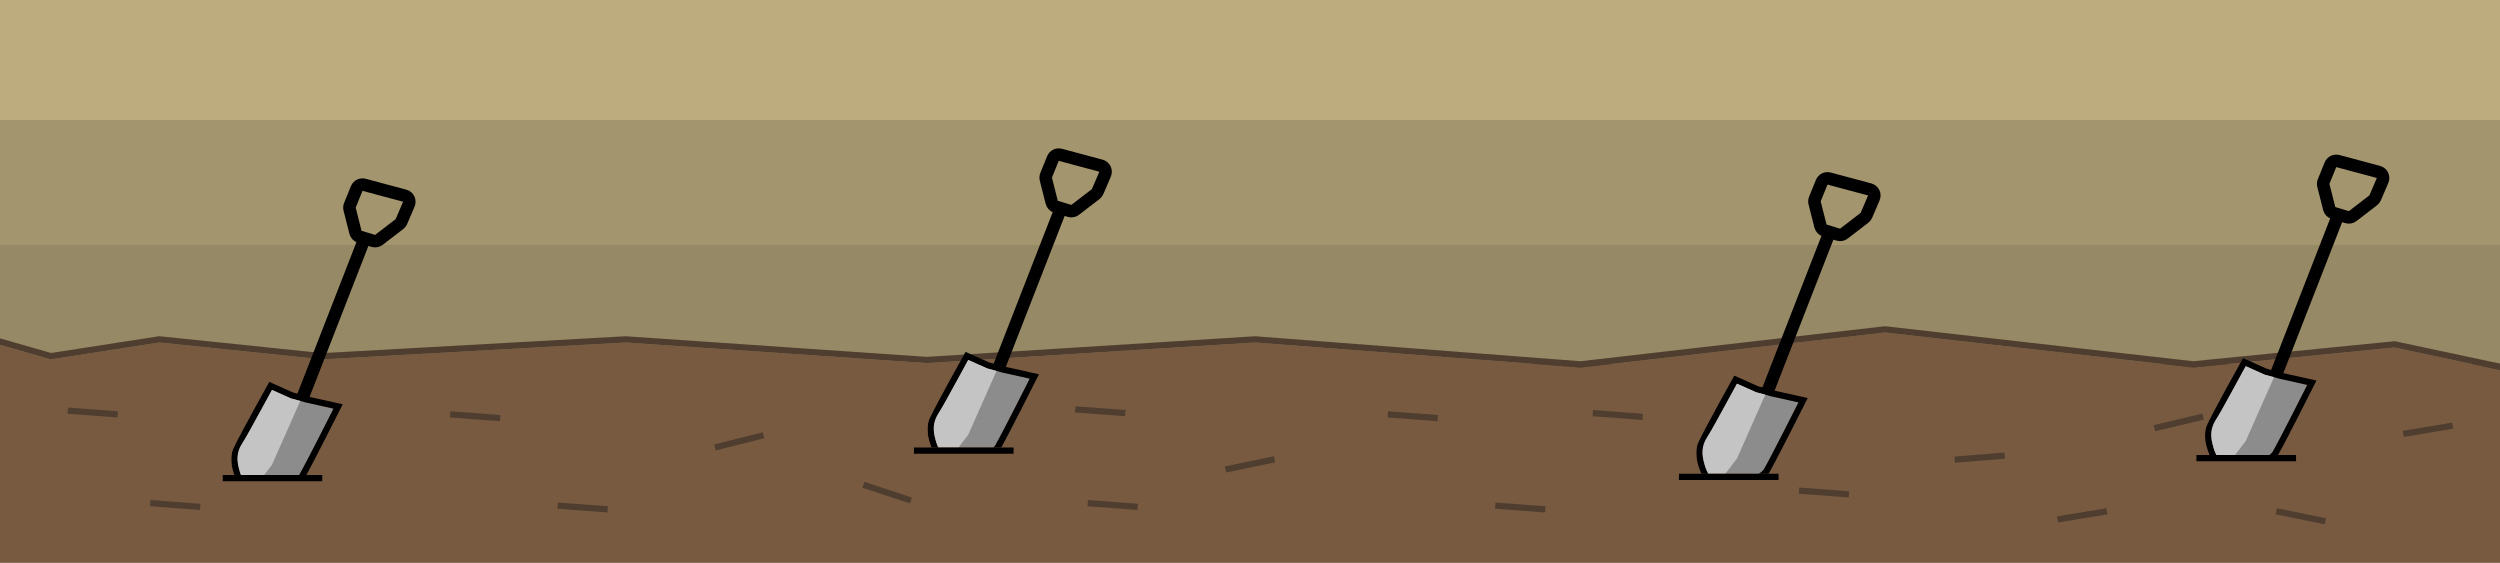
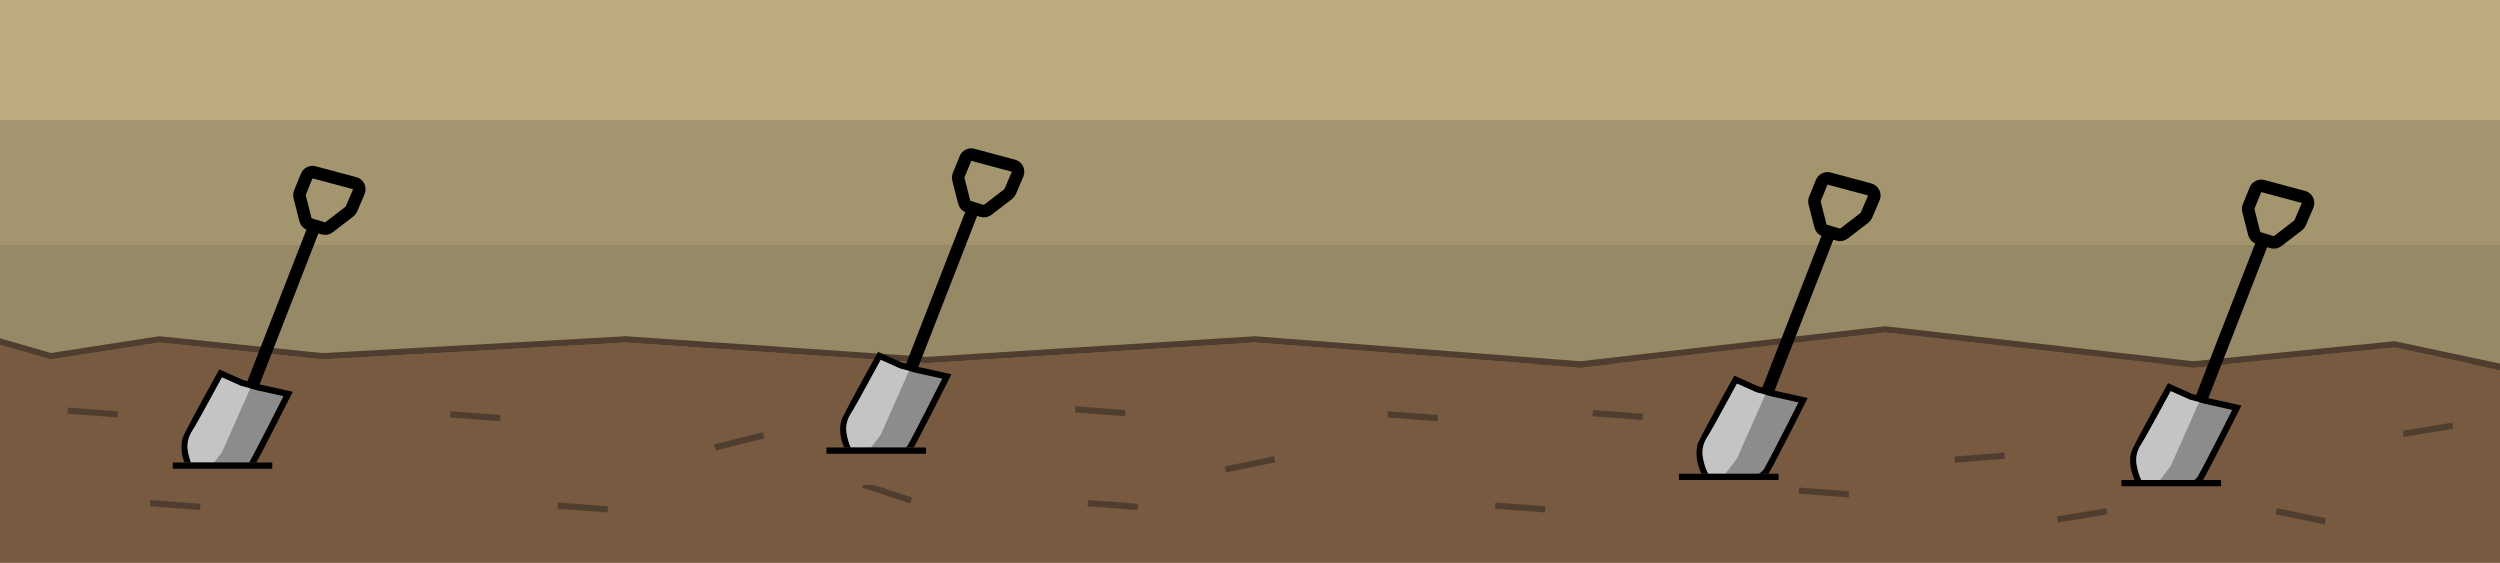
<svg xmlns="http://www.w3.org/2000/svg" width="2000" height="450" viewBox="0 0 2000 450" fill="none">
  <style>
@keyframes dig {
 0% {
    transform: translate(0, 0);
 }

 /* float up slowly, then quickly strike down */
 30% { transform: translate(140px, -140px); }
 65% { transform: translate(140px, -140px); }
 68% { transform: translate(5px, -5px); }
 70% { transform: translate(0, 0); }

 100% {
    transform: translate(0, 0);
 }
}

#Shovel, #Shovel_2, #Shovel_3, #Shovel_4 {
  transform-origin: center;
  animation: dig 3s infinite;
}

/* match shovel key frame but show dirt mark right before impact to make it slide into dirt */
@keyframes dirt {
   /** fade out slowly during float up */
   0% { opacity: 1; }
   20% { opacity: 1; }
   40% { opacity: 0; }

   65% { opacity: 0; }
   66% { opacity: 1; }

   100% { opacity: 1; }
}

#ShovelDirt, #ShovelDirt_2, #ShovelDirt_3, #ShovelDirt_4 {
  animation: dirt 3s infinite;
}

/** delay shovel and dirt animations to stagger them */
#Shovel_2, #ShovelDirt_2 { animation-delay: 0.3s; }
#Shovel_3, #ShovelDirt_3 { animation-delay: 0.8s; }
#Shovel_4, #ShovelDirt_4 { animation-delay: 1.3s; }
</style>
  <g id="Shovelware Header" clip-path="url(#clip0_622_26)">
    <rect width="2000" height="450" fill="white" />
    <g id="Back">
      <g id="Sky &amp; Ground">
        <path id="Rectangle 14" d="M0 0H2000V100H0V0Z" fill="#BDAC7E" />
        <path id="Rectangle 15" d="M0 96H2000V196H0V96Z" fill="#A3956D" />
        <path id="Rectangle 16" d="M0 196H2000V296H0V196Z" fill="#968965" />
        <g id="Rectangle 17">
          <mask id="path-4-outside-1_622_26" maskUnits="userSpaceOnUse" x="-5" y="291" width="2010" height="164" fill="black">
            <rect fill="white" x="-5" y="291" width="2010" height="164" />
            <path d="M0 296H2000V450H0V296Z" />
          </mask>
          <path d="M0 296H2000V450H0V296Z" fill="#785A41" />
          <path d="M0 296H2000V450H0V296Z" stroke="#4F3E2F" stroke-width="10" mask="url(#path-4-outside-1_622_26)" />
        </g>
        <g id="Rectangle 18">
          <mask id="path-5-outside-2_622_26" maskUnits="userSpaceOnUse" x="-12.5" y="260" width="2018" height="195" fill="black">
            <rect fill="white" x="-12.5" y="260" width="2018" height="195" />
            <path d="M-6.5 274L40.5 287.5L127.5 274L258 287.5L500.5 274L741.5 290.5L1004 274L1264.5 294L1508 266L1754.5 294L1915.5 278L2000 296V450H0L-6.5 274Z" />
          </mask>
          <path d="M-6.5 274L40.5 287.5L127.5 274L258 287.5L500.5 274L741.5 290.5L1004 274L1264.5 294L1508 266L1754.5 294L1915.5 278L2000 296V450H0L-6.5 274Z" fill="#785A41" />
          <path d="M-6.5 274L40.5 287.5L127.5 274L258 287.5L500.5 274L741.5 290.5L1004 274L1264.5 294L1508 266L1754.5 294L1915.5 278L2000 296V450H0L-6.5 274Z" stroke="#4F3E2F" stroke-width="10" mask="url(#path-5-outside-2_622_26)" />
        </g>
      </g>
      <g id="Dirt Marks">
        <line id="Line 2" x1="54.187" y1="328.507" x2="94.187" y2="331.507" stroke="#4F3E2F" stroke-width="5" />
        <line id="Line 8" x1="860.187" y1="327.507" x2="900.187" y2="330.507" stroke="#4F3E2F" stroke-width="5" />
        <line id="Line 3" x1="120.187" y1="402.507" x2="160.187" y2="405.507" stroke="#4F3E2F" stroke-width="5" />
        <path id="Line 9" d="M870.187 402.507C870.187 402.507 894.566 404.335 910.187 405.507" stroke="#4F3E2F" stroke-width="5" />
        <path id="Line 14" d="M980.363 375.587C980.363 375.587 1004.3 370.605 1019.63 367.412" stroke="#4F3E2F" stroke-width="5" />
        <line id="Line 4" x1="360.187" y1="331.507" x2="400.187" y2="334.507" stroke="#4F3E2F" stroke-width="5" />
        <line id="Line 10" x1="1110.19" y1="331.507" x2="1150.19" y2="334.507" stroke="#4F3E2F" stroke-width="5" />
        <line id="Line 5" x1="571.937" y1="357.959" x2="610.842" y2="348.192" stroke="#4F3E2F" stroke-width="5" />
        <line id="Line 11" x1="1274.19" y1="330.507" x2="1314.19" y2="333.507" stroke="#4F3E2F" stroke-width="5" />
        <line id="Line 15" x1="1563.8" y1="367.7" x2="1603.79" y2="364.508" stroke="#4F3E2F" stroke-width="5" />
        <path id="Line 16" d="M1723.5 342.568L1762.52 333.259" stroke="#4F3E2F" stroke-width="5" />
        <path id="Line 18" d="M1646 415.575L1685.57 409" stroke="#4F3E2F" stroke-width="5" />
        <path id="Line 17" d="M1821 409L1860.29 417.067" stroke="#4F3E2F" stroke-width="5" />
        <line id="Line 6" x1="446.187" y1="404.507" x2="486.187" y2="407.507" stroke="#4F3E2F" stroke-width="5" />
        <line id="Line 12" x1="1196.19" y1="404.507" x2="1236.19" y2="407.507" stroke="#4F3E2F" stroke-width="5" />
        <line id="Line 7" x1="690.732" y1="387.855" x2="728.834" y2="400.396" stroke="#4F3E2F" stroke-width="5" />
        <line id="Line 13" x1="1439.19" y1="392.507" x2="1479.19" y2="395.507" stroke="#4F3E2F" stroke-width="5" />
        <line id="Line 18_2" x1="1922.59" y1="347.083" x2="1962.17" y2="340.534" stroke="#4F3E2F" stroke-width="5" />
      </g>
    </g>
    <g id="Shovel">
      <g id="ShovelBlade">
        <g id="Vector 1">
-           <mask id="path-24-outside-3_622_26" maskUnits="userSpaceOnUse" x="185.03" y="304.94" width="90" height="96" fill="black">
-             <rect fill="white" x="185.03" y="304.94" width="90" height="96" />
-             <path d="M245.227 322.097L232.788 318.74L217.585 311.94C217.585 311.94 197.803 347.313 191.497 360.442C185.191 373.57 201.258 395.083 201.258 395.083C201.258 395.083 232.788 389.102 239.007 380.67C245.227 369.822 266.823 326.916 266.823 326.916L245.227 322.097Z" />
+           <mask id="path-24-outside-3_622_26" maskUnits="userSpaceOnUse" x="145.03" y="294.94" width="90" height="96" fill="black">
+             <rect fill="white" x="145.03" y="294.94" width="90" height="96" />
+             <path d="M205.227 312.097L192.788 308.74L177.585 301.94C177.585 301.94 157.803 337.313 151.497 350.442C145.191 363.57 161.258 385.083 161.258 385.083C161.258 385.083 192.788 379.102 199.007 370.67C205.227 359.822 226.823 316.916 226.823 316.916L205.227 312.097Z" />
          </mask>
-           <path d="M245.227 322.097L232.788 318.74L217.585 311.94C217.585 311.94 197.803 347.313 191.497 360.442C185.191 373.57 201.258 395.083 201.258 395.083C201.258 395.083 232.788 389.102 239.007 380.67C245.227 369.822 266.823 326.916 266.823 326.916L245.227 322.097Z" fill="#8C8C8C" />
-           <path d="M245.227 322.097L232.788 318.74L217.585 311.94C217.585 311.94 197.803 347.313 191.497 360.442C185.191 373.57 201.258 395.083 201.258 395.083C201.258 395.083 232.788 389.102 239.007 380.67C245.227 369.822 266.823 326.916 266.823 326.916L245.227 322.097Z" stroke="black" stroke-width="10" mask="url(#path-24-outside-3_622_26)" />
+           <path d="M205.227 312.097L192.788 308.74L177.585 301.94C177.585 301.94 157.803 337.313 151.497 350.442C145.191 363.57 161.258 385.083 161.258 385.083C161.258 385.083 192.788 379.102 199.007 370.67C205.227 359.822 226.823 316.916 226.823 316.916L205.227 312.097Z" fill="#8C8C8C" />
+           <path d="M205.227 312.097L192.788 308.74L177.585 301.94C177.585 301.94 157.803 337.313 151.497 350.442C145.191 363.57 161.258 385.083 161.258 385.083C161.258 385.083 192.788 379.102 199.007 370.67C205.227 359.822 226.823 316.916 226.823 316.916L205.227 312.097Z" stroke="black" stroke-width="10" mask="url(#path-24-outside-3_622_26)" />
        </g>
-         <path id="Vector 2" d="M245.227 322.097L232.788 318.74L217.585 311.94C217.585 311.94 200.049 344.861 193.743 354.631C187.437 364.4 190.719 372.491 192.015 377.827C193.311 383.164 201.258 395.083 201.258 395.083L200.733 393.838L217.585 371.805L240.217 320.745L245.227 322.097Z" fill="#C4C4C4" />
+         <path id="Vector 2" d="M205.227 312.097L192.788 308.74L177.585 301.94C177.585 301.94 160.049 334.861 153.743 344.631C147.437 354.4 150.719 362.491 152.015 367.827C153.311 373.164 161.258 385.083 161.258 385.083L160.733 383.838L177.585 361.805L200.217 310.745L205.227 312.097Z" fill="#C4C4C4" />
      </g>
-       <path id="Line 1" d="M292.565 188.504L241.858 318.617" stroke="black" stroke-width="10" />
-       <path id="Polygon 14" d="M287.774 189.404C286.101 188.895 284.817 187.549 284.388 185.854L279.694 167.332C279.432 166.299 279.507 165.209 279.909 164.222L285.364 150.802C286.314 148.464 288.859 147.198 291.296 147.852L323.771 156.558C326.709 157.345 328.266 160.551 327.069 163.348L321.125 177.245C320.788 178.034 320.254 178.722 319.574 179.245L303.133 191.888C301.851 192.874 300.171 193.18 298.625 192.709L287.774 189.404Z" stroke="black" stroke-width="10" />
+       <path id="Line 1" d="M252.565 178.504L201.858 308.617" stroke="black" stroke-width="10" />
+       <path id="Polygon 14" d="M247.774 179.404C246.101 178.895 244.817 177.549 244.388 175.854L239.694 157.332C239.432 156.299 239.507 155.209 239.909 154.222L245.364 140.802C246.314 138.464 248.859 137.198 251.296 137.852L283.771 146.558C286.709 147.345 288.266 150.551 287.069 153.348L281.125 167.245C280.788 168.034 280.254 168.722 279.574 169.245L263.133 181.888C261.851 182.874 260.171 183.18 258.625 182.709L247.774 179.404Z" stroke="black" stroke-width="10" />
    </g>
    <g id="Shovel_2">
      <g id="ShovelBlade_2">
        <g id="Vector 1_2">
-           <mask id="path-28-outside-4_622_26" maskUnits="userSpaceOnUse" x="742.03" y="280.94" width="90" height="96" fill="black">
-             <rect fill="white" x="742.03" y="280.94" width="90" height="96" />
-             <path d="M802.227 298.097L789.788 294.74L774.585 287.94C774.585 287.94 754.803 323.313 748.497 336.442C742.191 349.57 758.258 371.083 758.258 371.083C758.258 371.083 789.788 365.102 796.007 356.67C802.227 345.822 823.823 302.916 823.823 302.916L802.227 298.097Z" />
+           <mask id="path-28-outside-4_622_26" maskUnits="userSpaceOnUse" x="672.03" y="280.94" width="90" height="96" fill="black">
+             <rect fill="white" x="672.03" y="280.94" width="90" height="96" />
+             <path d="M732.227 298.097L719.788 294.74L704.585 287.94C704.585 287.94 684.803 323.313 678.497 336.442C672.191 349.57 688.258 371.083 688.258 371.083C688.258 371.083 719.788 365.102 726.007 356.67C732.227 345.822 753.823 302.916 753.823 302.916L732.227 298.097Z" />
          </mask>
-           <path d="M802.227 298.097L789.788 294.74L774.585 287.94C774.585 287.94 754.803 323.313 748.497 336.442C742.191 349.57 758.258 371.083 758.258 371.083C758.258 371.083 789.788 365.102 796.007 356.67C802.227 345.822 823.823 302.916 823.823 302.916L802.227 298.097Z" fill="#8C8C8C" />
-           <path d="M802.227 298.097L789.788 294.74L774.585 287.94C774.585 287.94 754.803 323.313 748.497 336.442C742.191 349.57 758.258 371.083 758.258 371.083C758.258 371.083 789.788 365.102 796.007 356.67C802.227 345.822 823.823 302.916 823.823 302.916L802.227 298.097Z" stroke="black" stroke-width="10" mask="url(#path-28-outside-4_622_26)" />
+           <path d="M732.227 298.097L719.788 294.74L704.585 287.94C704.585 287.94 684.803 323.313 678.497 336.442C672.191 349.57 688.258 371.083 688.258 371.083C688.258 371.083 719.788 365.102 726.007 356.67C732.227 345.822 753.823 302.916 753.823 302.916L732.227 298.097Z" fill="#8C8C8C" />
+           <path d="M732.227 298.097L719.788 294.74L704.585 287.94C704.585 287.94 684.803 323.313 678.497 336.442C672.191 349.57 688.258 371.083 688.258 371.083C688.258 371.083 719.788 365.102 726.007 356.67C732.227 345.822 753.823 302.916 753.823 302.916L732.227 298.097Z" stroke="black" stroke-width="10" mask="url(#path-28-outside-4_622_26)" />
        </g>
-         <path id="Vector 2_2" d="M802.227 298.097L789.788 294.74L774.585 287.94C774.585 287.94 757.049 320.861 750.743 330.631C744.437 340.4 747.719 348.491 749.015 353.827C750.311 359.164 758.258 371.083 758.258 371.083L757.733 369.838L774.585 347.805L797.217 296.745L802.227 298.097Z" fill="#C4C4C4" />
+         <path id="Vector 2_2" d="M732.227 298.097L719.788 294.74L704.585 287.94C704.585 287.94 687.049 320.861 680.743 330.631C674.437 340.4 677.719 348.491 679.015 353.827C680.311 359.164 688.258 371.083 688.258 371.083L687.733 369.838L704.585 347.805L727.217 296.745L732.227 298.097Z" fill="#C4C4C4" />
      </g>
-       <path id="Line 1_2" d="M849.565 164.504L798.858 294.617" stroke="black" stroke-width="10" />
-       <path id="Polygon 14_2" d="M844.774 165.404C843.101 164.895 841.817 163.549 841.388 161.854L836.694 143.332C836.432 142.299 836.507 141.209 836.909 140.222L842.364 126.802C843.314 124.464 845.859 123.198 848.296 123.852L880.771 132.558C883.709 133.345 885.266 136.551 884.069 139.348L878.125 153.245C877.788 154.034 877.254 154.722 876.574 155.245L860.133 167.888C858.851 168.874 857.171 169.18 855.625 168.709L844.774 165.404Z" stroke="black" stroke-width="10" />
+       <path id="Line 1_2" d="M779.565 164.504L728.858 294.617" stroke="black" stroke-width="10" />
+       <path id="Polygon 14_2" d="M774.774 165.404C773.101 164.895 771.817 163.549 771.388 161.854L766.694 143.332C766.432 142.299 766.507 141.209 766.909 140.222L772.364 126.802C773.314 124.464 775.859 123.198 778.296 123.852L810.771 132.558C813.709 133.345 815.266 136.551 814.069 139.348L808.125 153.245C807.788 154.034 807.254 154.722 806.574 155.245L790.133 167.888C788.851 168.874 787.171 169.18 785.625 168.709L774.774 165.404Z" stroke="black" stroke-width="10" />
    </g>
    <g id="Shovel_3">
      <g id="ShovelBlade_3">
        <g id="Vector 1_3">
          <mask id="path-32-outside-5_622_26" maskUnits="userSpaceOnUse" x="1357.03" y="299.94" width="90" height="96" fill="black">
            <rect fill="white" x="1357.03" y="299.94" width="90" height="96" />
            <path d="M1417.23 317.097L1404.79 313.74L1389.58 306.94C1389.58 306.94 1369.8 342.313 1363.5 355.442C1357.19 368.57 1373.26 390.083 1373.26 390.083C1373.26 390.083 1404.79 384.102 1411.01 375.67C1417.23 364.822 1438.82 321.916 1438.82 321.916L1417.23 317.097Z" />
          </mask>
          <path d="M1417.23 317.097L1404.79 313.74L1389.58 306.94C1389.58 306.94 1369.8 342.313 1363.5 355.442C1357.19 368.57 1373.26 390.083 1373.26 390.083C1373.26 390.083 1404.79 384.102 1411.01 375.67C1417.23 364.822 1438.82 321.916 1438.82 321.916L1417.23 317.097Z" fill="#8C8C8C" />
          <path d="M1417.23 317.097L1404.79 313.74L1389.58 306.94C1389.58 306.94 1369.8 342.313 1363.5 355.442C1357.19 368.57 1373.26 390.083 1373.26 390.083C1373.26 390.083 1404.79 384.102 1411.01 375.67C1417.23 364.822 1438.82 321.916 1438.82 321.916L1417.23 317.097Z" stroke="black" stroke-width="10" mask="url(#path-32-outside-5_622_26)" />
        </g>
        <path id="Vector 2_3" d="M1417.23 317.097L1404.79 313.74L1389.58 306.94C1389.58 306.94 1372.05 339.861 1365.74 349.631C1359.44 359.4 1362.72 367.491 1364.02 372.827C1365.31 378.164 1373.26 390.083 1373.26 390.083L1372.73 388.838L1389.58 366.805L1412.22 315.745L1417.23 317.097Z" fill="#C4C4C4" />
      </g>
      <path id="Line 1_3" d="M1464.56 183.504L1413.86 313.617" stroke="black" stroke-width="10" />
      <path id="Polygon 14_3" d="M1459.77 184.404C1458.1 183.895 1456.82 182.549 1456.39 180.854L1451.69 162.332C1451.43 161.299 1451.51 160.209 1451.91 159.222L1457.36 145.802C1458.31 143.464 1460.86 142.198 1463.3 142.852L1495.77 151.558C1498.71 152.345 1500.27 155.551 1499.07 158.348L1493.13 172.245C1492.79 173.034 1492.25 173.722 1491.57 174.245L1475.13 186.888C1473.85 187.874 1472.17 188.18 1470.62 187.709L1459.77 184.404Z" stroke="black" stroke-width="10" />
    </g>
    <g id="Shovel_4">
      <g id="ShovelBlade_4">
        <g id="Vector 1_4">
-           <mask id="path-36-outside-6_622_26" maskUnits="userSpaceOnUse" x="1764.03" y="285.94" width="90" height="96" fill="black">
-             <rect fill="white" x="1764.03" y="285.94" width="90" height="96" />
-             <path d="M1824.23 303.097L1811.79 299.74L1796.58 292.94C1796.58 292.94 1776.8 328.313 1770.5 341.442C1764.19 354.57 1780.26 376.083 1780.26 376.083C1780.26 376.083 1811.79 370.102 1818.01 361.67C1824.23 350.822 1845.82 307.916 1845.82 307.916L1824.23 303.097Z" />
+           <mask id="path-36-outside-6_622_26" maskUnits="userSpaceOnUse" x="1704.03" y="305.94" width="90" height="96" fill="black">
+             <rect fill="white" x="1704.03" y="305.94" width="90" height="96" />
+             <path d="M1764.23 323.097L1751.79 319.74L1736.58 312.94C1736.58 312.94 1716.8 348.313 1710.5 361.442C1704.19 374.57 1720.26 396.083 1720.26 396.083C1720.26 396.083 1751.79 390.102 1758.01 381.67C1764.23 370.822 1785.82 327.916 1785.82 327.916L1764.23 323.097Z" />
          </mask>
-           <path d="M1824.23 303.097L1811.79 299.74L1796.58 292.94C1796.58 292.94 1776.8 328.313 1770.5 341.442C1764.19 354.57 1780.26 376.083 1780.26 376.083C1780.26 376.083 1811.79 370.102 1818.01 361.67C1824.23 350.822 1845.82 307.916 1845.82 307.916L1824.23 303.097Z" fill="#8C8C8C" />
-           <path d="M1824.23 303.097L1811.79 299.74L1796.58 292.94C1796.58 292.94 1776.8 328.313 1770.5 341.442C1764.19 354.57 1780.26 376.083 1780.26 376.083C1780.26 376.083 1811.79 370.102 1818.01 361.67C1824.23 350.822 1845.82 307.916 1845.82 307.916L1824.23 303.097Z" stroke="black" stroke-width="10" mask="url(#path-36-outside-6_622_26)" />
+           <path d="M1764.23 323.097L1751.79 319.74L1736.58 312.94C1736.58 312.94 1716.8 348.313 1710.5 361.442C1704.19 374.57 1720.26 396.083 1720.26 396.083C1720.26 396.083 1751.79 390.102 1758.01 381.67C1764.23 370.822 1785.82 327.916 1785.82 327.916L1764.23 323.097Z" fill="#8C8C8C" />
+           <path d="M1764.23 323.097L1751.79 319.74L1736.58 312.94C1736.58 312.94 1716.8 348.313 1710.5 361.442C1704.19 374.57 1720.26 396.083 1720.26 396.083C1720.26 396.083 1751.79 390.102 1758.01 381.67C1764.23 370.822 1785.82 327.916 1785.82 327.916L1764.23 323.097Z" stroke="black" stroke-width="10" mask="url(#path-36-outside-6_622_26)" />
        </g>
-         <path id="Vector 2_4" d="M1824.23 303.097L1811.79 299.74L1796.58 292.94C1796.58 292.94 1779.05 325.861 1772.74 335.631C1766.44 345.4 1769.72 353.491 1771.02 358.827C1772.31 364.164 1780.26 376.083 1780.26 376.083L1779.73 374.838L1796.58 352.805L1819.22 301.745L1824.23 303.097Z" fill="#C4C4C4" />
+         <path id="Vector 2_4" d="M1764.23 323.097L1751.79 319.74L1736.58 312.94C1736.58 312.94 1719.05 345.861 1712.74 355.631C1706.44 365.4 1709.72 373.491 1711.02 378.827C1712.31 384.164 1720.26 396.083 1720.26 396.083L1719.73 394.838L1736.58 372.805L1759.22 321.745L1764.23 323.097Z" fill="#C4C4C4" />
      </g>
-       <path id="Line 1_4" d="M1871.56 169.504L1820.86 299.617" stroke="black" stroke-width="10" />
-       <path id="Polygon 14_4" d="M1866.77 170.404C1865.1 169.895 1863.82 168.549 1863.39 166.854L1858.69 148.332C1858.43 147.299 1858.51 146.209 1858.91 145.222L1864.36 131.802C1865.31 129.464 1867.86 128.198 1870.3 128.852L1902.77 137.558C1905.71 138.345 1907.27 141.551 1906.07 144.348L1900.13 158.245C1899.79 159.034 1899.25 159.722 1898.57 160.245L1882.13 172.888C1880.85 173.874 1879.17 174.18 1877.62 173.709L1866.77 170.404Z" stroke="black" stroke-width="10" />
+       <path id="Line 1_4" d="M1811.56 189.504L1760.86 319.617" stroke="black" stroke-width="10" />
+       <path id="Polygon 14_4" d="M1806.77 190.404C1805.1 189.895 1803.82 188.549 1803.39 186.854L1798.69 168.332C1798.43 167.299 1798.51 166.209 1798.91 165.222L1804.36 151.802C1805.31 149.464 1807.86 148.198 1810.3 148.852L1842.77 157.558C1845.71 158.345 1847.27 161.551 1846.07 164.348L1840.13 178.245C1839.79 179.034 1839.25 179.722 1838.57 180.245L1822.13 192.888C1820.85 193.874 1819.17 194.18 1817.62 193.709L1806.77 190.404Z" stroke="black" stroke-width="10" />
    </g>
    <g id="ShovelDirt">
      <g id="Rectangle 18_2">
        <mask id="path-40-inside-7_622_26" fill="white">
-           <path d="M178 380H258V410H178V380Z" />
+           <path d="M138 370H218V400H138V370Z" />
        </mask>
-         <path d="M178 380H258V410H178V380Z" fill="#785A41" />
-         <path d="M178 380V385H258V380V375H178V380Z" fill="black" mask="url(#path-40-inside-7_622_26)" />
+         <path d="M138 370H218V400H138V370Z" fill="#785A41" />
+         <path d="M138 370V375H218V370V365H138V370Z" fill="black" mask="url(#path-40-inside-7_622_26)" />
      </g>
    </g>
    <g id="ShovelDirt_2">
      <g id="Rectangle 18_3">
        <mask id="path-42-inside-8_622_26" fill="white">
-           <path d="M731 358H811V388H731V358Z" />
+           <path d="M661 358H741V388H661V358Z" />
        </mask>
-         <path d="M731 358H811V388H731V358Z" fill="#785A41" />
-         <path d="M731 358V363H811V358V353H731V358Z" fill="black" mask="url(#path-42-inside-8_622_26)" />
+         <path d="M661 358H741V388H661V358Z" fill="#785A41" />
+         <path d="M661 358V363H741V358V353H661V358Z" fill="black" mask="url(#path-42-inside-8_622_26)" />
      </g>
    </g>
    <g id="ShovelDirt_3">
      <g id="Rectangle 18_4">
        <mask id="path-44-inside-9_622_26" fill="white">
          <path d="M1343 379H1423V409H1343V379Z" />
        </mask>
        <path d="M1343 379H1423V409H1343V379Z" fill="#785A41" />
        <path d="M1343 379V384H1423V379V374H1343V379Z" fill="black" mask="url(#path-44-inside-9_622_26)" />
      </g>
    </g>
    <g id="ShovelDirt_4">
      <g id="Rectangle 18_5">
        <mask id="path-46-inside-10_622_26" fill="white">
-           <path d="M1757 364H1837V394H1757V364Z" />
+           <path d="M1697 384H1777V414H1697V384Z" />
        </mask>
-         <path d="M1757 364H1837V394H1757V364Z" fill="#785A41" />
-         <path d="M1757 364V369H1837V364V359H1757V364Z" fill="black" mask="url(#path-46-inside-10_622_26)" />
+         <path d="M1697 384H1777V414H1697V384Z" fill="#785A41" />
+         <path d="M1697 384V389H1777V384V379H1697V384Z" fill="black" mask="url(#path-46-inside-10_622_26)" />
      </g>
    </g>
  </g>
  <defs>
    <clipPath id="clip0_622_26">
      <rect width="2000" height="450" fill="white" />
    </clipPath>
  </defs>
</svg>
